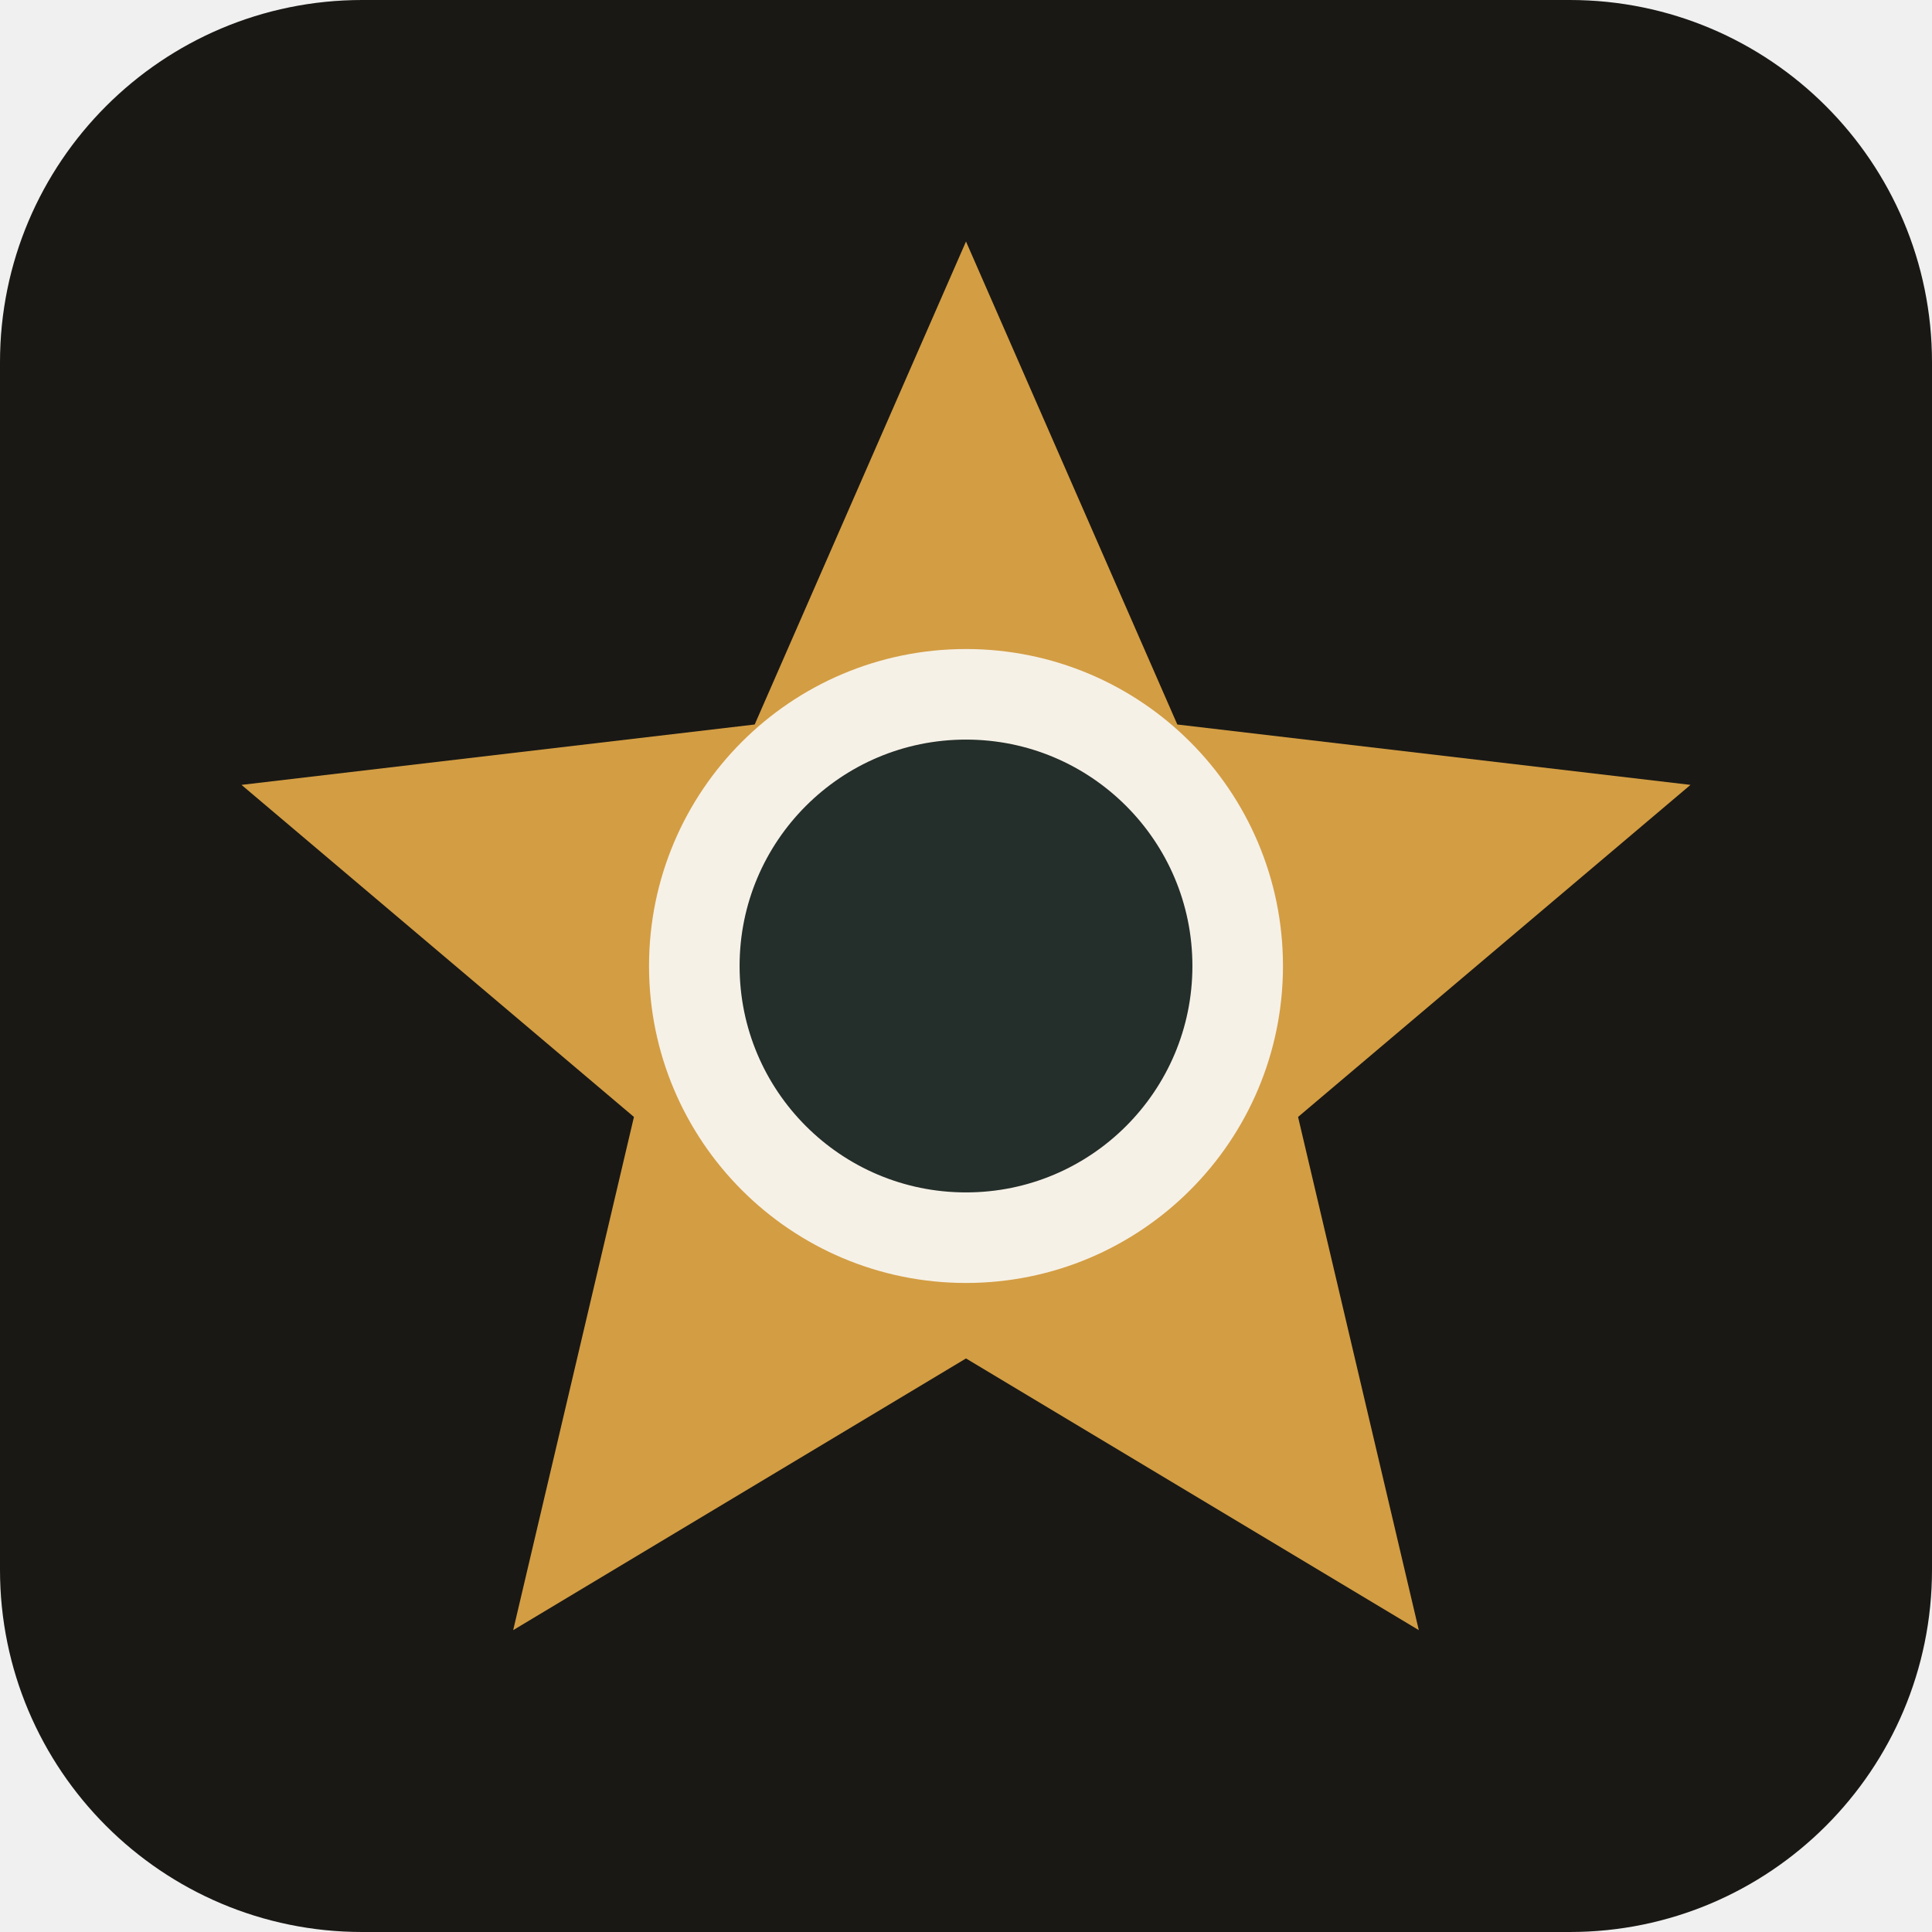
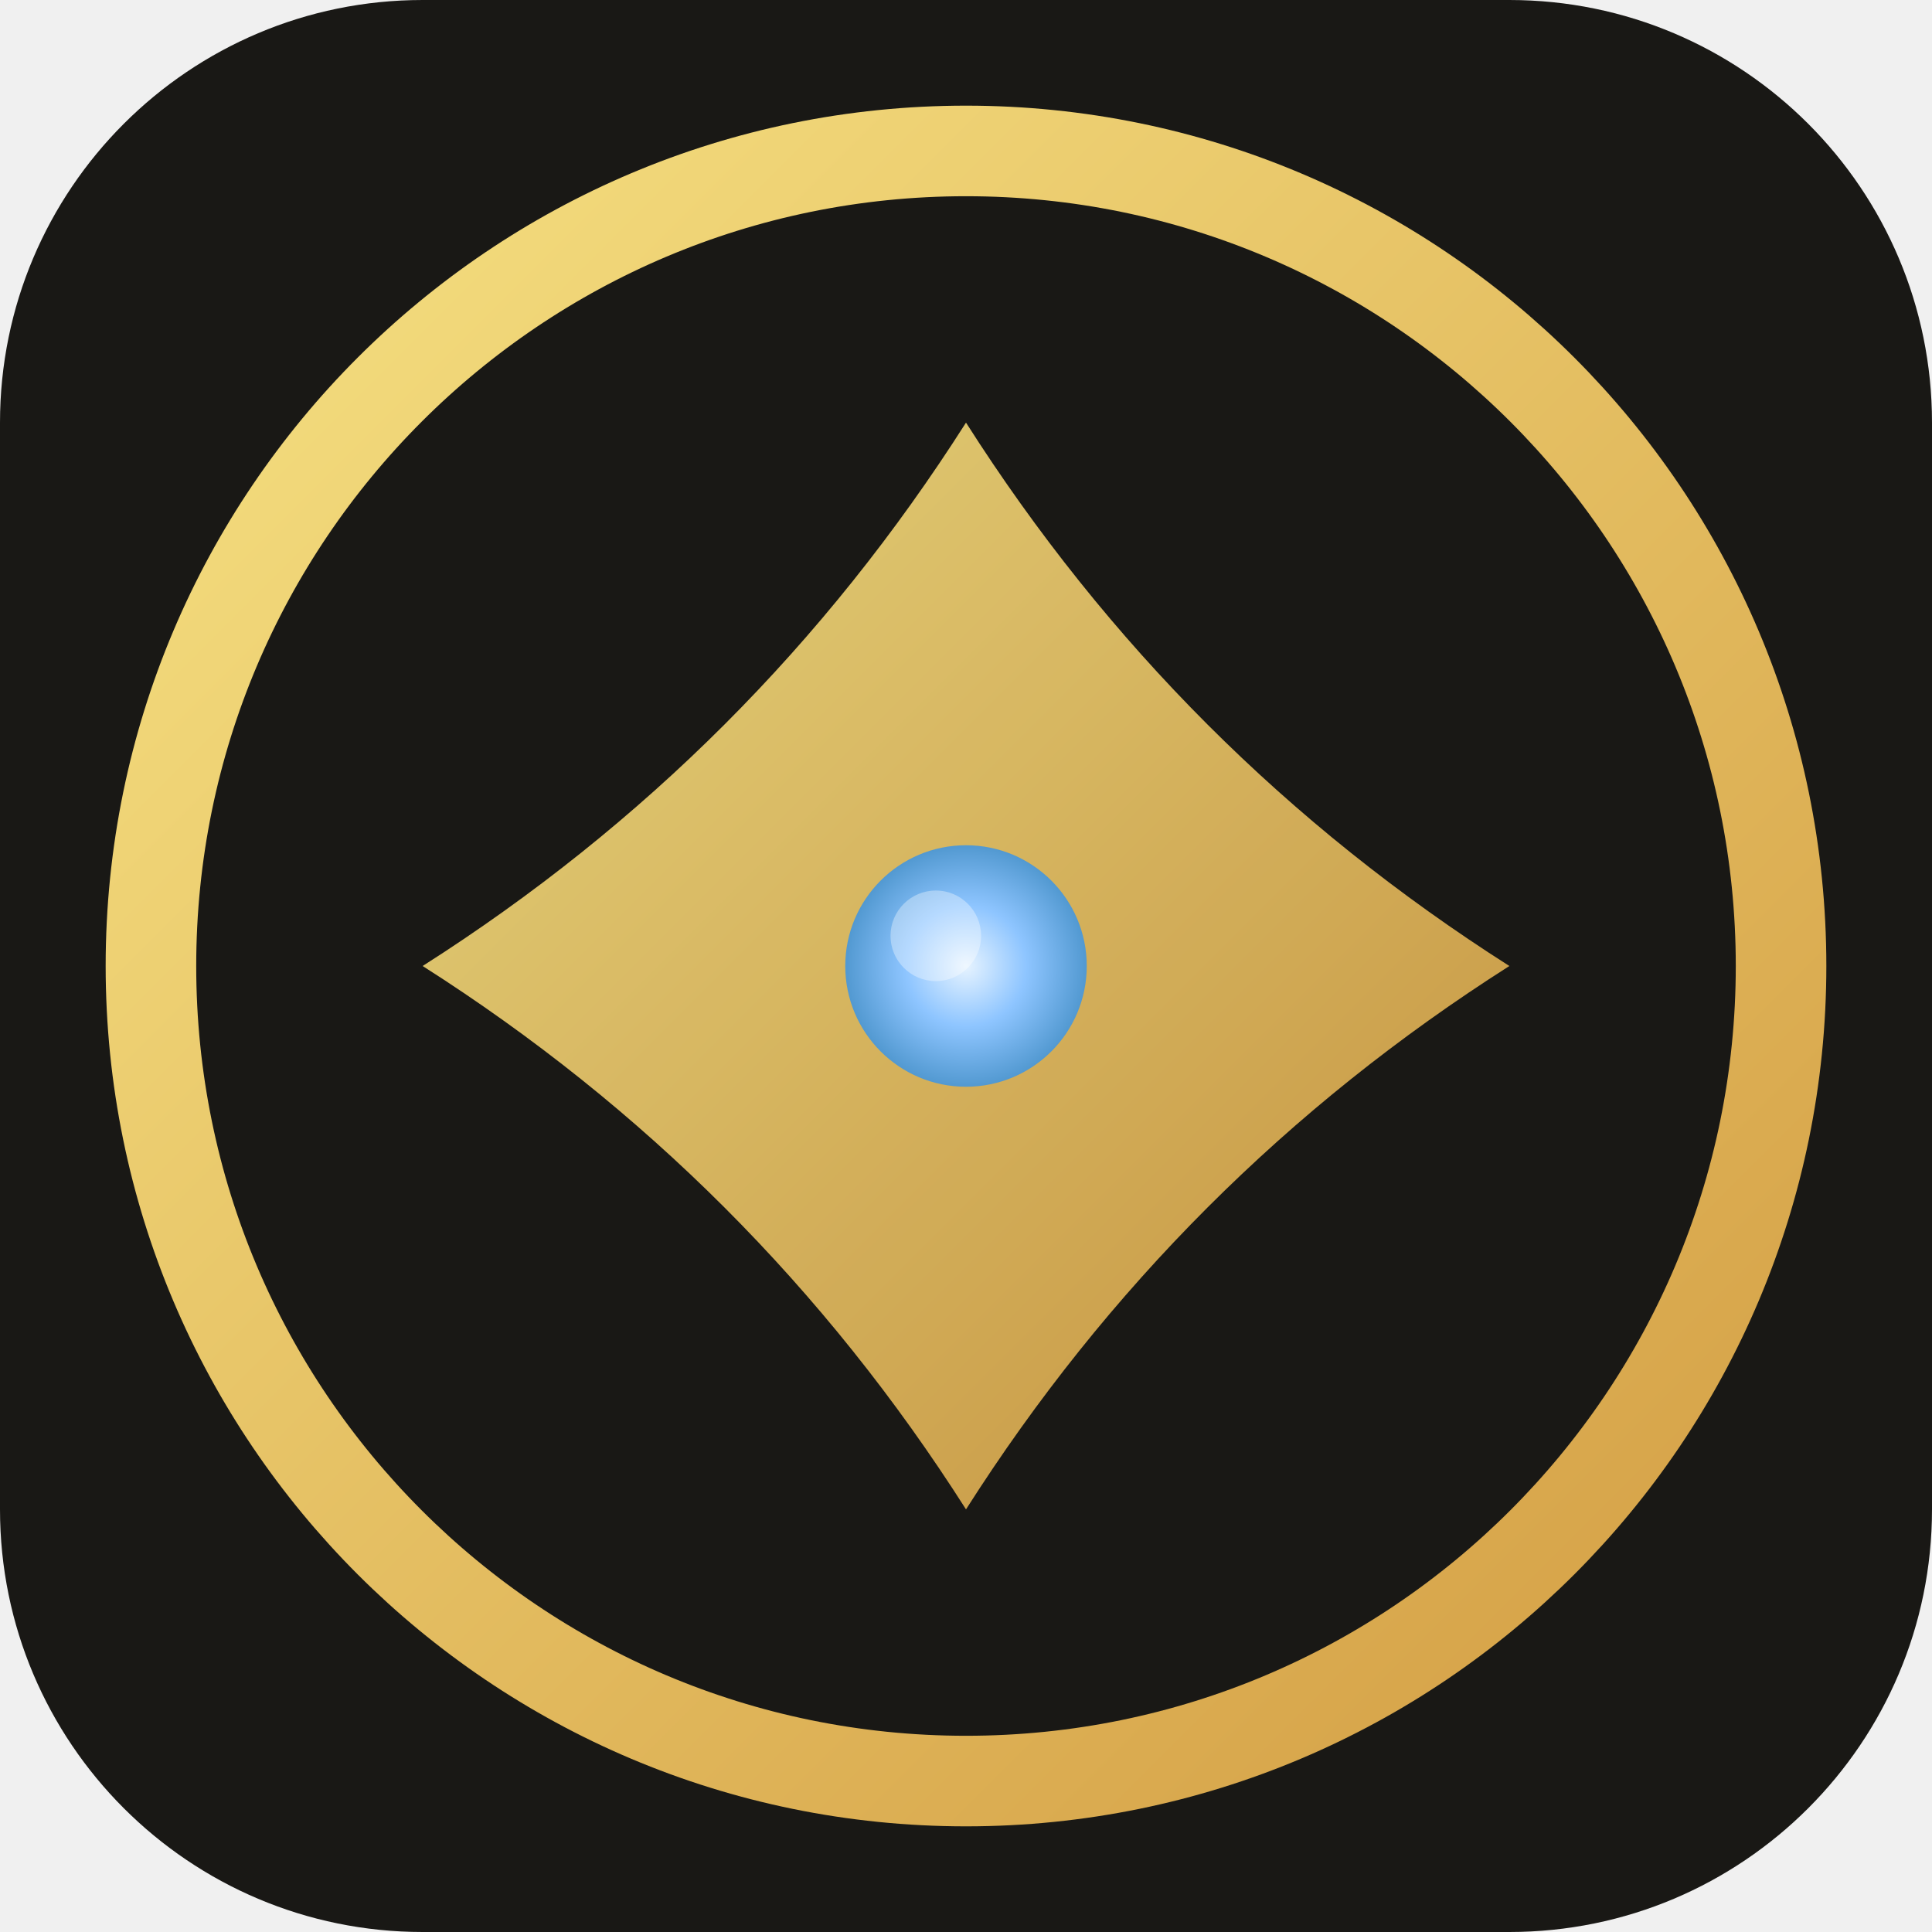
<svg xmlns="http://www.w3.org/2000/svg" viewBox="0 0 64 64">
-   <rect width="64" height="64" rx="12" fill="#191815" />
-   <path d="M32 8l7 16 17 2-13 11 4 17-15-9-15 9 4-17-13-11 17-2z" fill="#d39d43" />
-   <circle cx="32" cy="32" r="9" fill="#242e2a" stroke="#f6f1e7" stroke-width="3" />
+   <defs>
+     <linearGradient id="fg" x1="0" y1="0" x2="1" y2="1">
+       <stop offset="0%" stop-color="#f6e182" />
+       <stop offset="100%" stop-color="#d39d43" />
+     </linearGradient>
+     <radialGradient id="cg">
+       <stop offset="0%" stop-color="#e6f3ff" />
+       <stop offset="50%" stop-color="#8ec5ff" />
+       <stop offset="100%" stop-color="#5299d1" />
+     </radialGradient>
+   </defs>
+   <rect width="64" height="64" rx="14" fill="#191815" />
+   <circle cx="32" cy="32" r="27" fill="none" stroke="url(#fg)" stroke-width="3" />
+   <path d="M32 14 Q39 25 50 32 Q39 39 32 50 Q25 39 14 32 Q25 25 32 14 Z" fill="url(#fg)" opacity="0.92" />
+   <circle cx="32" cy="32" r="4" fill="url(#cg)" />
+   <circle cx="31" cy="31" r="1.5" fill="#fff" opacity="0.35" />
</svg>
